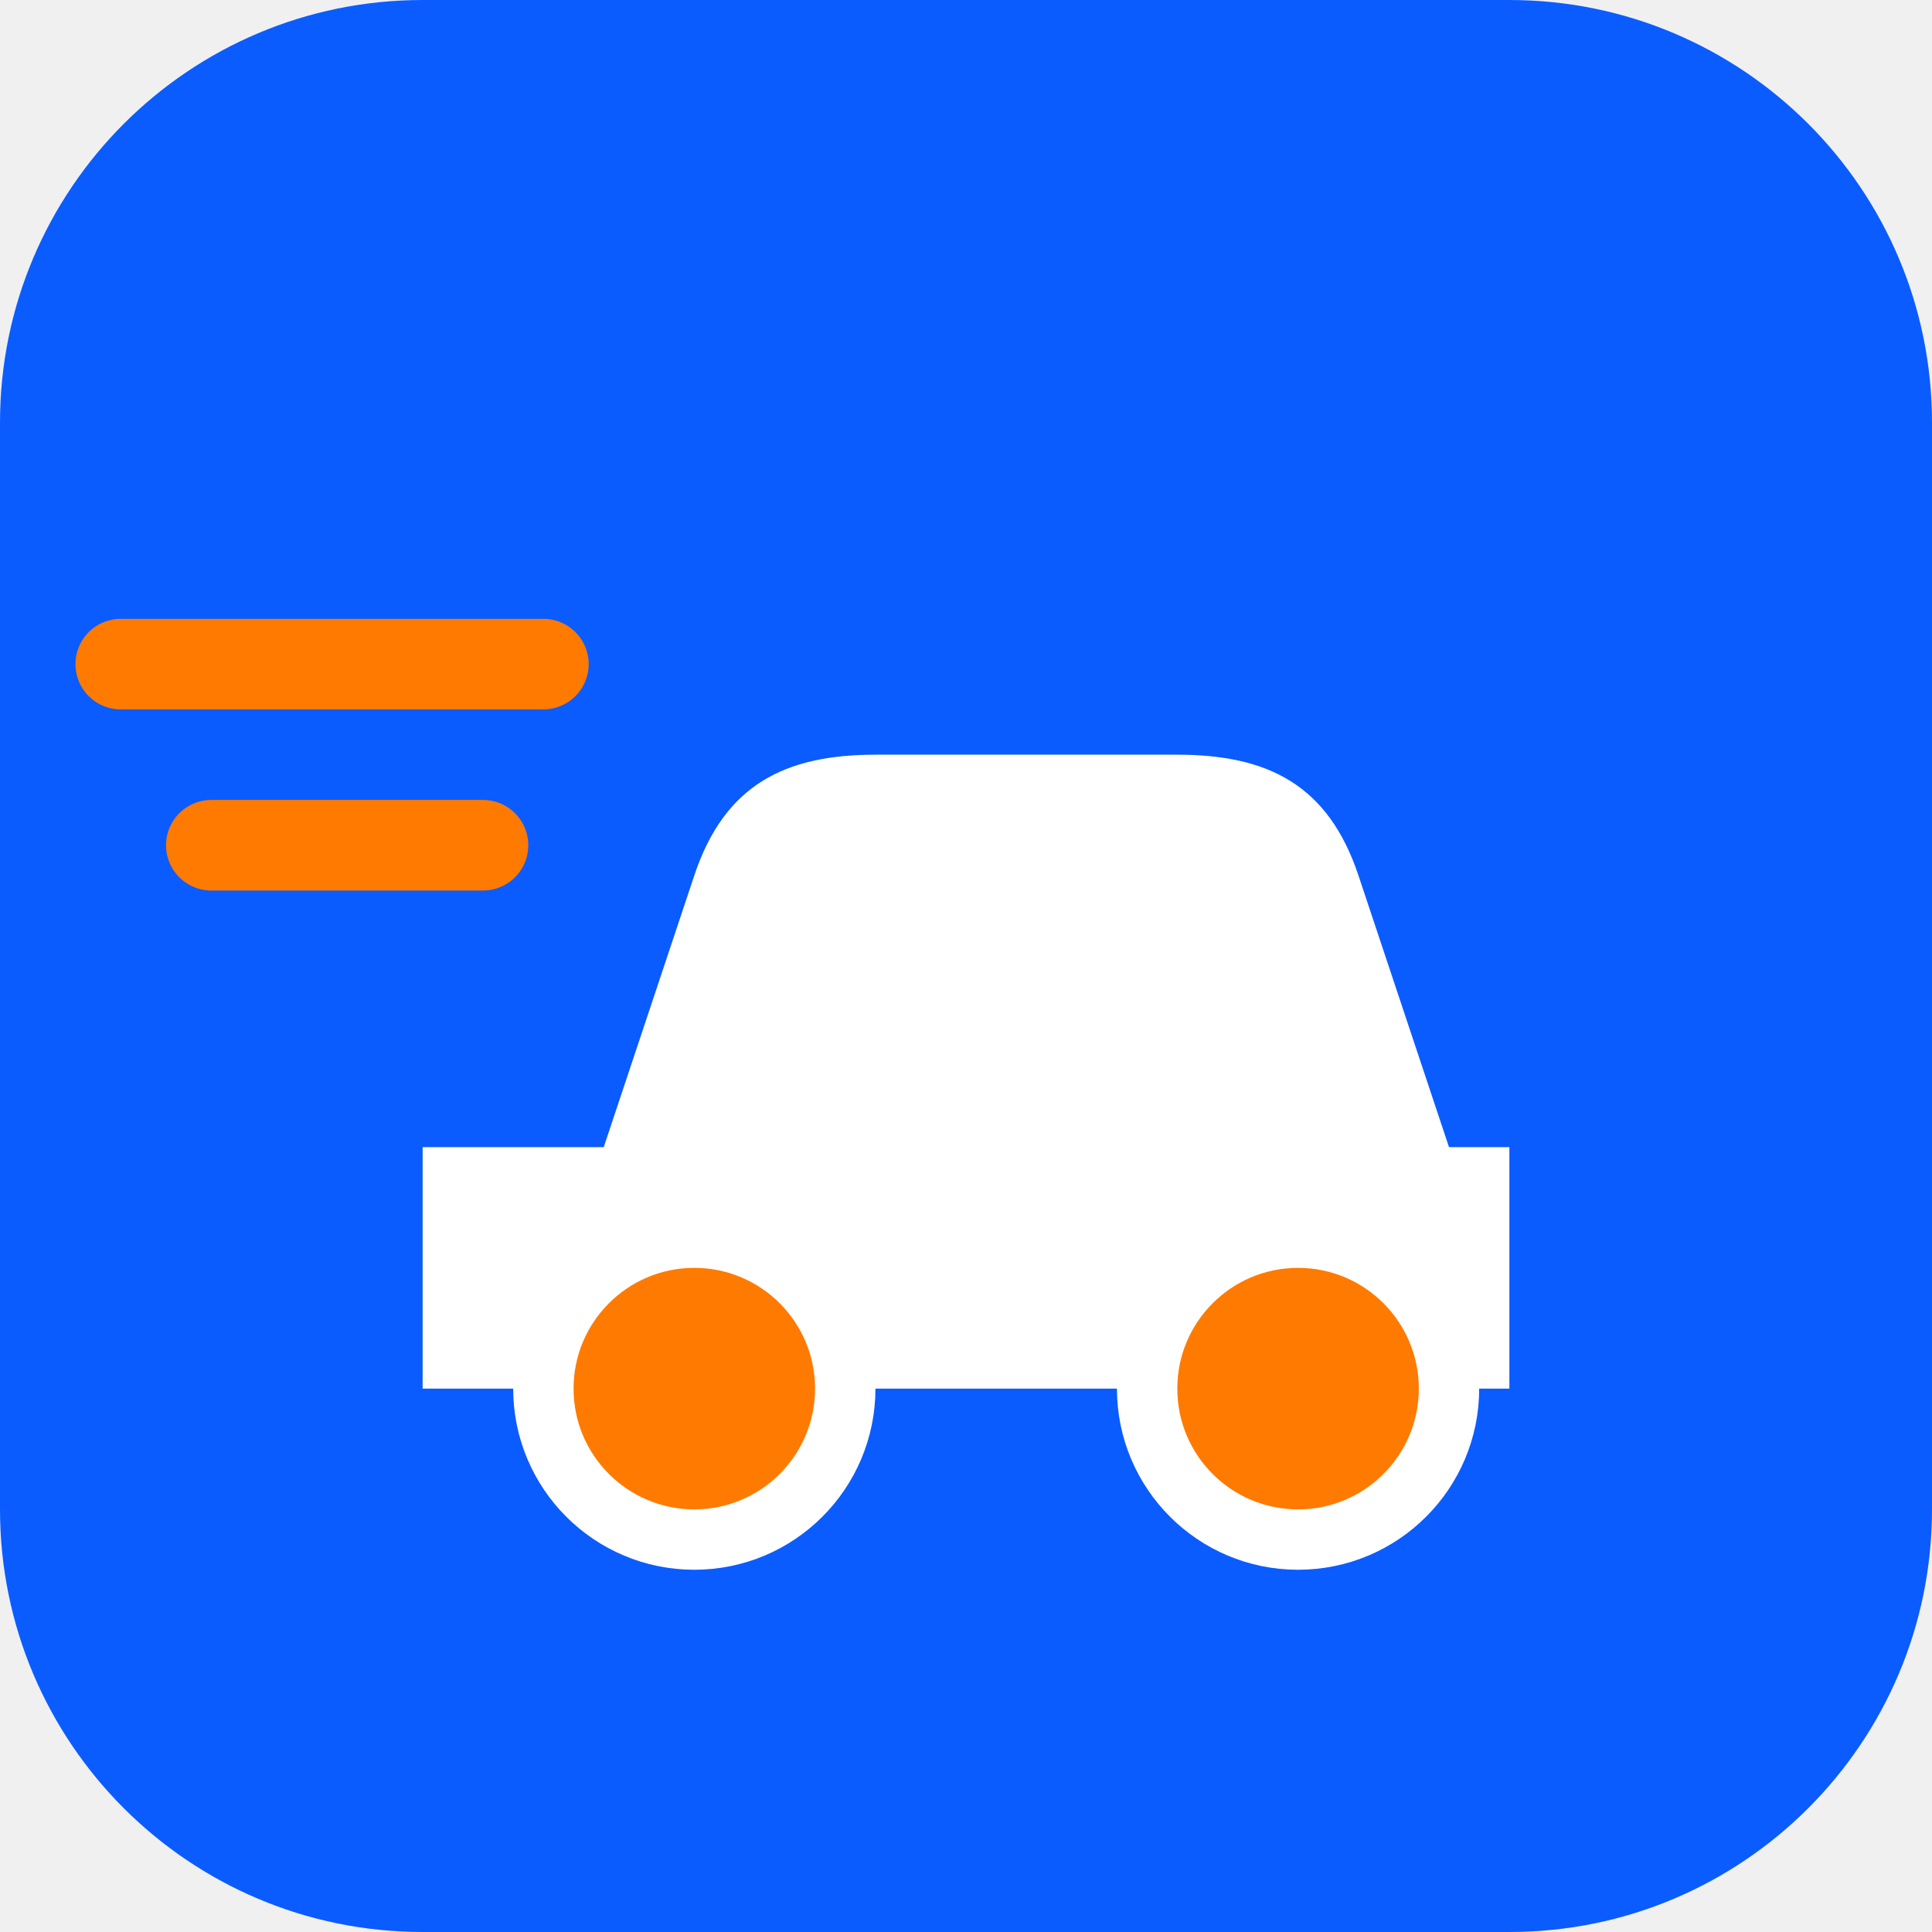
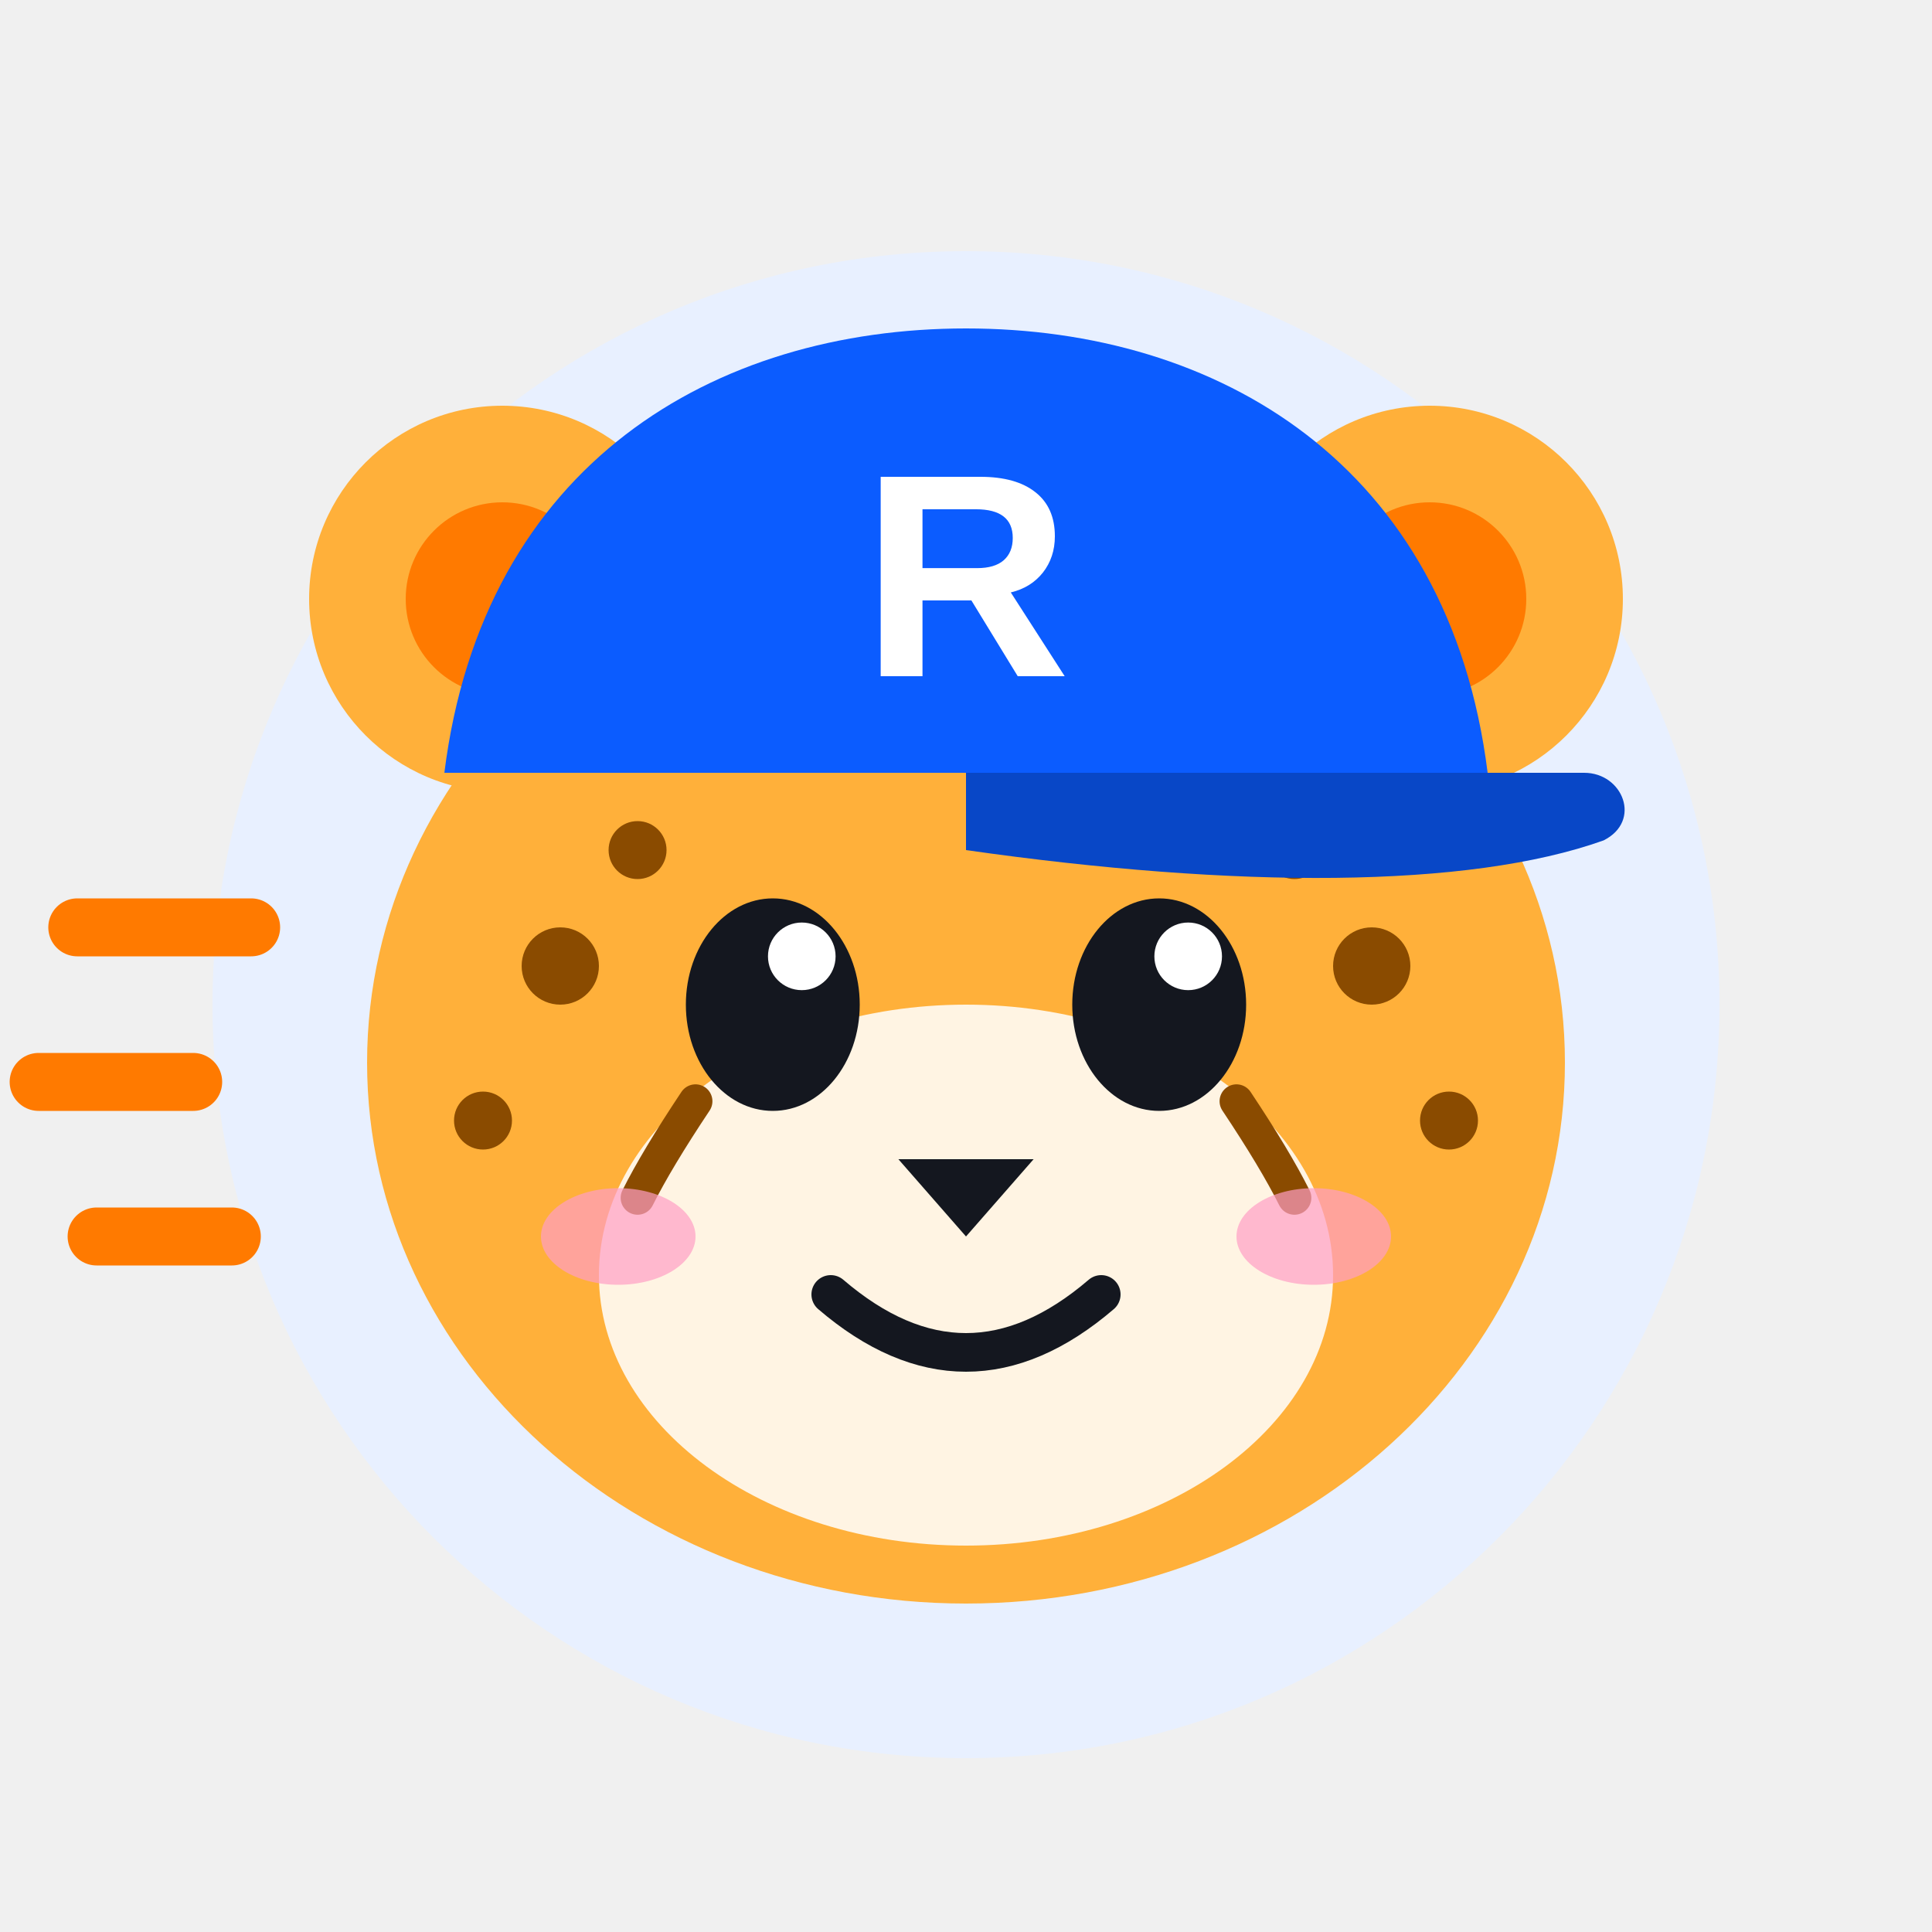
- <svg xmlns="http://www.w3.org/2000/svg" viewBox="0 0 64 64">
-   <rect width="64" height="64" rx="14" fill="#0b5cff" />
-   <path d="M14 38h6l3-9c1-3 3-4 6-4h10c3 0 5 1 6 4l3 9h2v8H14z" fill="#fff" />
-   <circle cx="23" cy="46" r="5" fill="#ff7a00" stroke="#fff" stroke-width="2" />
-   <circle cx="43" cy="46" r="5" fill="#ff7a00" stroke="#fff" stroke-width="2" />
-   <path d="M4 22h14M7 28h9" stroke="#ff7a00" stroke-width="3" stroke-linecap="round" />
+ <svg xmlns="http://www.w3.org/2000/svg" viewBox="0 0 200 200">
+   <circle cx="100" cy="104" r="78" fill="#e8f0ff" />
+   <circle cx="52" cy="62" r="20" fill="#ffb03a" />
+   <circle cx="52" cy="62" r="10" fill="#ff7a00" />
+   <circle cx="148" cy="62" r="20" fill="#ffb03a" />
+   <circle cx="148" cy="62" r="10" fill="#ff7a00" />
+   <ellipse cx="100" cy="110" rx="62" ry="56" fill="#ffb03a" />
+   <ellipse cx="100" cy="132" rx="38" ry="28" fill="#fff4e3" />
+   <g fill="#8a4b00">
+     <circle cx="58" cy="100" r="4" />
+     <circle cx="66" cy="88" r="3" />
+     <circle cx="142" cy="100" r="4" />
+     <circle cx="134" cy="88" r="3" />
+     <circle cx="50" cy="116" r="3" />
+     <circle cx="150" cy="116" r="3" />
+   </g>
+   <path d="M46 80c4-32 28-46 54-46s50 14 54 46z" fill="#0b5cff" />
+   <path d="M100 80h64c4 0 6 5 2 7-14 5-38 5-66 1z" fill="#0847c7" />
+   <text x="100" y="70" font-family="Arial Black,Arial,sans-serif" font-weight="900" font-size="30" fill="#fff" text-anchor="middle">R</text>
+   <ellipse cx="80" cy="104" rx="9" ry="11" fill="#14171f" />
+   <ellipse cx="120" cy="104" rx="9" ry="11" fill="#14171f" />
+   <circle cx="83" cy="99" r="3.5" fill="#fff" />
+   <circle cx="123" cy="99" r="3.5" fill="#fff" />
+   <path d="M72 114q-4 6-6 10M128 114q4 6 6 10" stroke="#8a4b00" stroke-width="3.5" fill="none" stroke-linecap="round" />
+   <ellipse cx="64" cy="128" rx="8" ry="5" fill="#ff9ec4" opacity=".7" />
+   <ellipse cx="136" cy="128" rx="8" ry="5" fill="#ff9ec4" opacity=".7" />
+   <path d="M93 120h14l-7 8z" fill="#14171f" />
+   <path d="M86 134q14 12 28 0" fill="none" stroke="#14171f" stroke-width="4" stroke-linecap="round" />
+   <path d="M8 96h18M4 112h16M10 128h14" stroke="#ff7a00" stroke-width="6" stroke-linecap="round" />
</svg>
